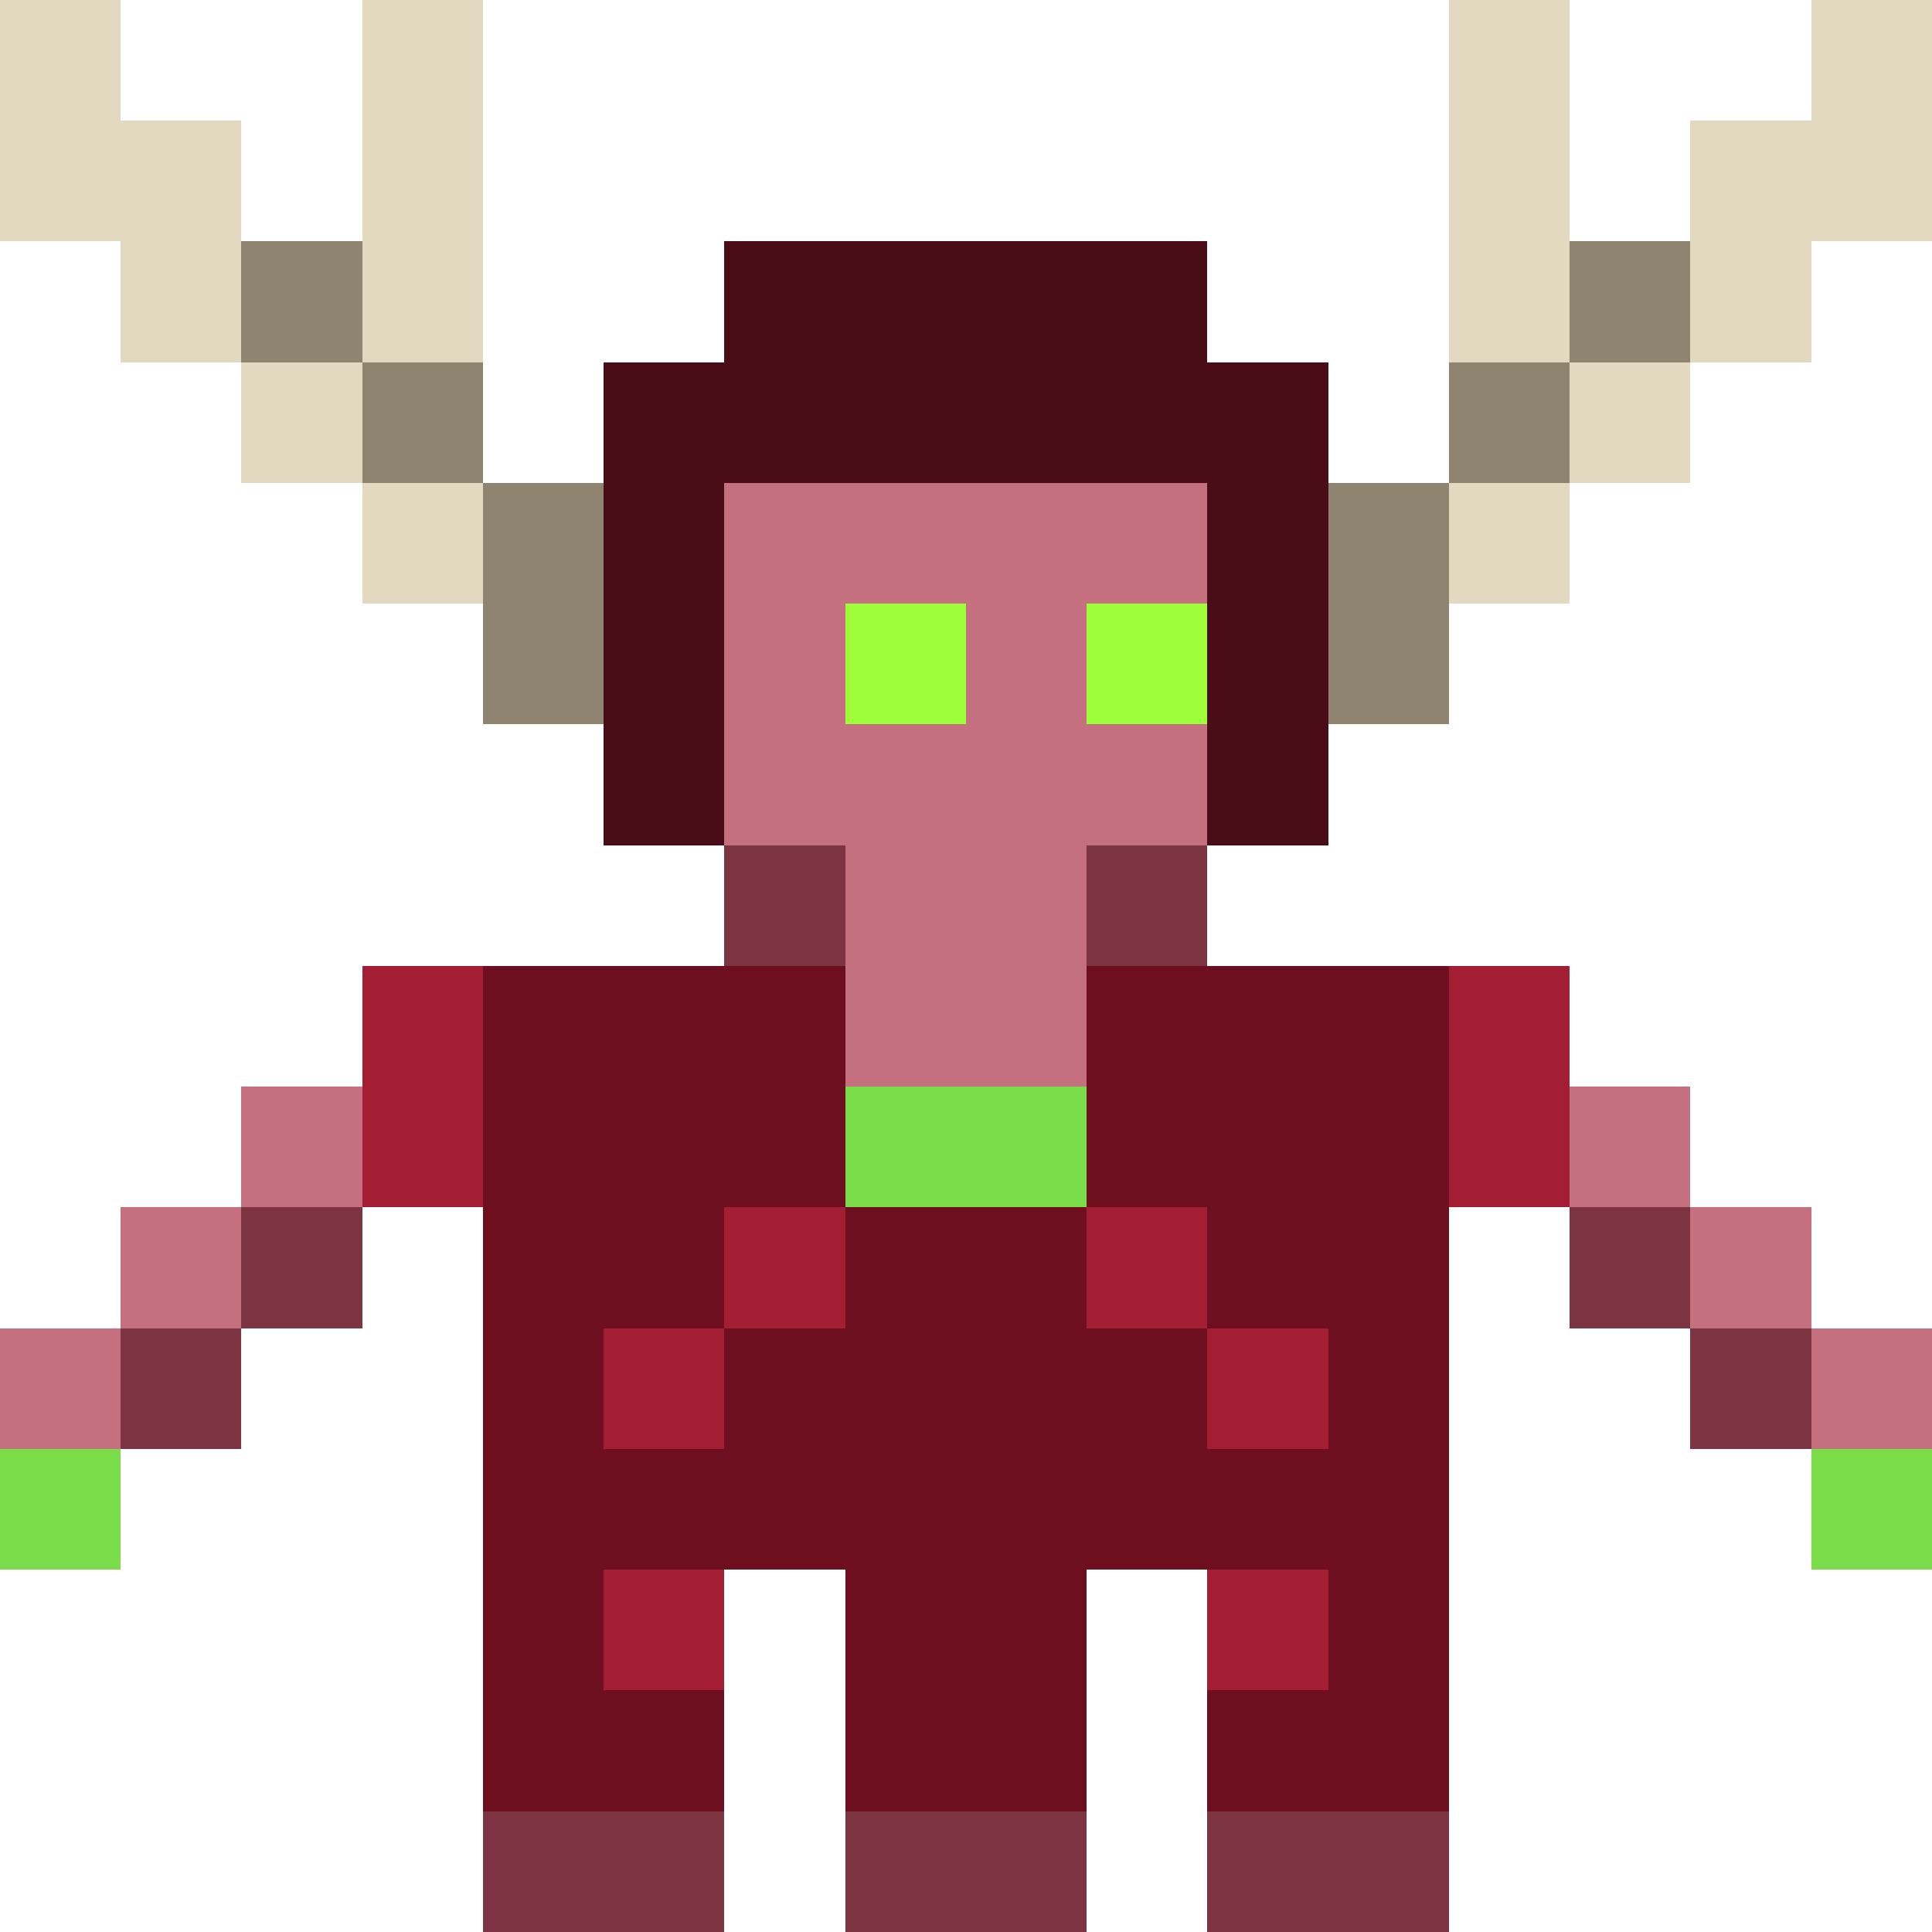
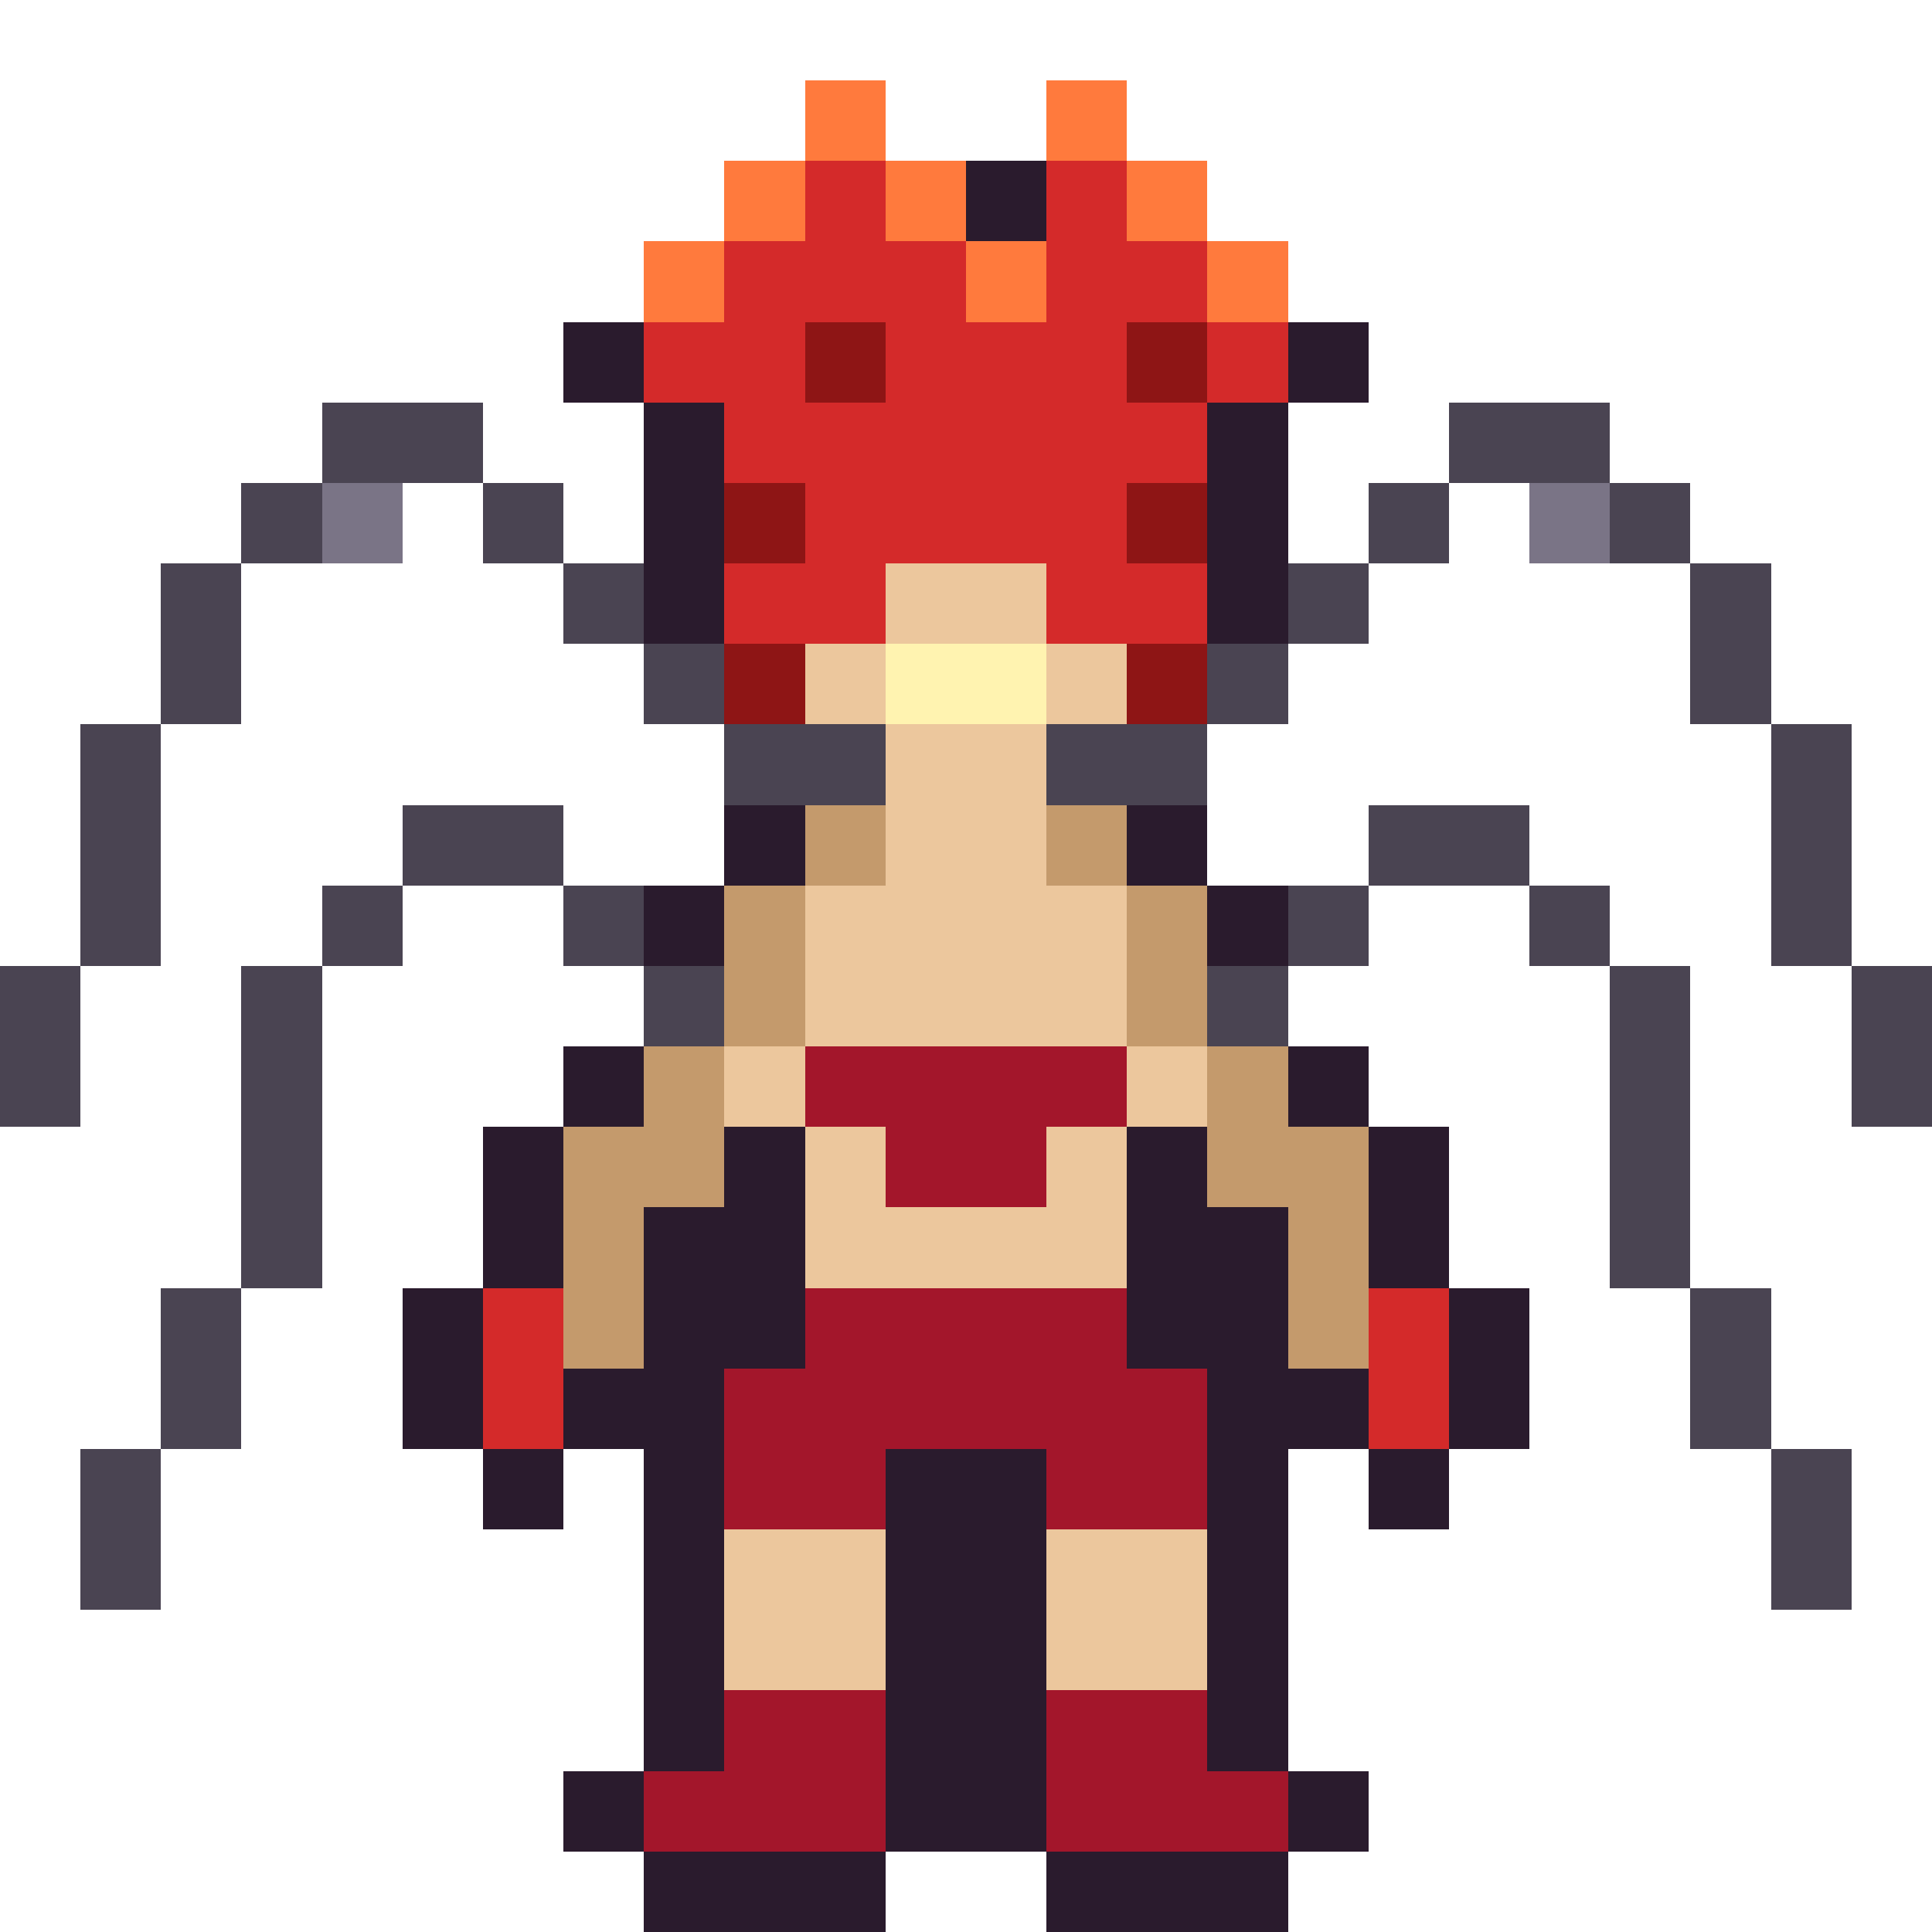
- <svg xmlns="http://www.w3.org/2000/svg" width="32" height="32" viewBox="0 0 32 32" shape-rendering="crispEdges">
-   <rect x="0" y="0" width="2" height="2" fill="#e3d9c0" />
-   <rect x="6" y="0" width="2" height="2" fill="#e3d9c0" />
-   <rect x="24" y="0" width="2" height="2" fill="#e3d9c0" />
-   <rect x="30" y="0" width="2" height="2" fill="#e3d9c0" />
-   <rect x="0" y="2" width="2" height="2" fill="#e3d9c0" />
-   <rect x="2" y="2" width="2" height="2" fill="#e3d9c0" />
-   <rect x="6" y="2" width="2" height="2" fill="#e3d9c0" />
-   <rect x="24" y="2" width="2" height="2" fill="#e3d9c0" />
-   <rect x="28" y="2" width="2" height="2" fill="#e3d9c0" />
-   <rect x="30" y="2" width="2" height="2" fill="#e3d9c0" />
-   <rect x="2" y="4" width="2" height="2" fill="#e3d9c0" />
-   <rect x="4" y="4" width="2" height="2" fill="#8f8470" />
-   <rect x="6" y="4" width="2" height="2" fill="#e3d9c0" />
-   <rect x="12" y="4" width="2" height="2" fill="#4a0c16" />
-   <rect x="14" y="4" width="2" height="2" fill="#4a0c16" />
-   <rect x="16" y="4" width="2" height="2" fill="#4a0c16" />
-   <rect x="18" y="4" width="2" height="2" fill="#4a0c16" />
-   <rect x="24" y="4" width="2" height="2" fill="#e3d9c0" />
-   <rect x="26" y="4" width="2" height="2" fill="#8f8470" />
-   <rect x="28" y="4" width="2" height="2" fill="#e3d9c0" />
-   <rect x="4" y="6" width="2" height="2" fill="#e3d9c0" />
-   <rect x="6" y="6" width="2" height="2" fill="#8f8470" />
-   <rect x="10" y="6" width="2" height="2" fill="#4a0c16" />
-   <rect x="12" y="6" width="2" height="2" fill="#4a0c16" />
-   <rect x="14" y="6" width="2" height="2" fill="#4a0c16" />
-   <rect x="16" y="6" width="2" height="2" fill="#4a0c16" />
-   <rect x="18" y="6" width="2" height="2" fill="#4a0c16" />
-   <rect x="20" y="6" width="2" height="2" fill="#4a0c16" />
-   <rect x="24" y="6" width="2" height="2" fill="#8f8470" />
-   <rect x="26" y="6" width="2" height="2" fill="#e3d9c0" />
-   <rect x="6" y="8" width="2" height="2" fill="#e3d9c0" />
-   <rect x="8" y="8" width="2" height="2" fill="#8f8470" />
-   <rect x="10" y="8" width="2" height="2" fill="#4a0c16" />
-   <rect x="12" y="8" width="2" height="2" fill="#c4707f" />
-   <rect x="14" y="8" width="2" height="2" fill="#c4707f" />
-   <rect x="16" y="8" width="2" height="2" fill="#c4707f" />
-   <rect x="18" y="8" width="2" height="2" fill="#c4707f" />
-   <rect x="20" y="8" width="2" height="2" fill="#4a0c16" />
-   <rect x="22" y="8" width="2" height="2" fill="#8f8470" />
-   <rect x="24" y="8" width="2" height="2" fill="#e3d9c0" />
-   <rect x="8" y="10" width="2" height="2" fill="#8f8470" />
-   <rect x="10" y="10" width="2" height="2" fill="#4a0c16" />
-   <rect x="12" y="10" width="2" height="2" fill="#c4707f" />
-   <rect x="14" y="10" width="2" height="2" fill="#9dff3a" />
-   <rect x="16" y="10" width="2" height="2" fill="#c4707f" />
-   <rect x="18" y="10" width="2" height="2" fill="#9dff3a" />
-   <rect x="20" y="10" width="2" height="2" fill="#4a0c16" />
-   <rect x="22" y="10" width="2" height="2" fill="#8f8470" />
-   <rect x="10" y="12" width="2" height="2" fill="#4a0c16" />
-   <rect x="12" y="12" width="2" height="2" fill="#c4707f" />
-   <rect x="14" y="12" width="2" height="2" fill="#c4707f" />
-   <rect x="16" y="12" width="2" height="2" fill="#c4707f" />
-   <rect x="18" y="12" width="2" height="2" fill="#c4707f" />
-   <rect x="20" y="12" width="2" height="2" fill="#4a0c16" />
-   <rect x="12" y="14" width="2" height="2" fill="#7d3442" />
-   <rect x="14" y="14" width="2" height="2" fill="#c4707f" />
-   <rect x="16" y="14" width="2" height="2" fill="#c4707f" />
-   <rect x="18" y="14" width="2" height="2" fill="#7d3442" />
-   <rect x="6" y="16" width="2" height="2" fill="#a31d33" />
-   <rect x="8" y="16" width="2" height="2" fill="#6e0f20" />
-   <rect x="10" y="16" width="2" height="2" fill="#6e0f20" />
-   <rect x="12" y="16" width="2" height="2" fill="#6e0f20" />
-   <rect x="14" y="16" width="2" height="2" fill="#c4707f" />
-   <rect x="16" y="16" width="2" height="2" fill="#c4707f" />
-   <rect x="18" y="16" width="2" height="2" fill="#6e0f20" />
-   <rect x="20" y="16" width="2" height="2" fill="#6e0f20" />
-   <rect x="22" y="16" width="2" height="2" fill="#6e0f20" />
-   <rect x="24" y="16" width="2" height="2" fill="#a31d33" />
-   <rect x="4" y="18" width="2" height="2" fill="#c4707f" />
-   <rect x="6" y="18" width="2" height="2" fill="#a31d33" />
-   <rect x="8" y="18" width="2" height="2" fill="#6e0f20" />
-   <rect x="10" y="18" width="2" height="2" fill="#6e0f20" />
-   <rect x="12" y="18" width="2" height="2" fill="#6e0f20" />
-   <rect x="14" y="18" width="2" height="2" fill="#7bdc4a" />
-   <rect x="16" y="18" width="2" height="2" fill="#7bdc4a" />
-   <rect x="18" y="18" width="2" height="2" fill="#6e0f20" />
-   <rect x="20" y="18" width="2" height="2" fill="#6e0f20" />
-   <rect x="22" y="18" width="2" height="2" fill="#6e0f20" />
-   <rect x="24" y="18" width="2" height="2" fill="#a31d33" />
-   <rect x="26" y="18" width="2" height="2" fill="#c4707f" />
-   <rect x="2" y="20" width="2" height="2" fill="#c4707f" />
-   <rect x="4" y="20" width="2" height="2" fill="#7d3442" />
-   <rect x="8" y="20" width="2" height="2" fill="#6e0f20" />
-   <rect x="10" y="20" width="2" height="2" fill="#6e0f20" />
-   <rect x="12" y="20" width="2" height="2" fill="#a31d33" />
-   <rect x="14" y="20" width="2" height="2" fill="#6e0f20" />
-   <rect x="16" y="20" width="2" height="2" fill="#6e0f20" />
-   <rect x="18" y="20" width="2" height="2" fill="#a31d33" />
-   <rect x="20" y="20" width="2" height="2" fill="#6e0f20" />
-   <rect x="22" y="20" width="2" height="2" fill="#6e0f20" />
-   <rect x="26" y="20" width="2" height="2" fill="#7d3442" />
-   <rect x="28" y="20" width="2" height="2" fill="#c4707f" />
-   <rect x="0" y="22" width="2" height="2" fill="#c4707f" />
-   <rect x="2" y="22" width="2" height="2" fill="#7d3442" />
-   <rect x="8" y="22" width="2" height="2" fill="#6e0f20" />
-   <rect x="10" y="22" width="2" height="2" fill="#a31d33" />
-   <rect x="12" y="22" width="2" height="2" fill="#6e0f20" />
-   <rect x="14" y="22" width="2" height="2" fill="#6e0f20" />
-   <rect x="16" y="22" width="2" height="2" fill="#6e0f20" />
-   <rect x="18" y="22" width="2" height="2" fill="#6e0f20" />
-   <rect x="20" y="22" width="2" height="2" fill="#a31d33" />
-   <rect x="22" y="22" width="2" height="2" fill="#6e0f20" />
-   <rect x="28" y="22" width="2" height="2" fill="#7d3442" />
-   <rect x="30" y="22" width="2" height="2" fill="#c4707f" />
-   <rect x="0" y="24" width="2" height="2" fill="#7bdc4a" />
-   <rect x="8" y="24" width="2" height="2" fill="#6e0f20" />
-   <rect x="10" y="24" width="2" height="2" fill="#6e0f20" />
-   <rect x="12" y="24" width="2" height="2" fill="#6e0f20" />
-   <rect x="14" y="24" width="2" height="2" fill="#6e0f20" />
-   <rect x="16" y="24" width="2" height="2" fill="#6e0f20" />
-   <rect x="18" y="24" width="2" height="2" fill="#6e0f20" />
-   <rect x="20" y="24" width="2" height="2" fill="#6e0f20" />
-   <rect x="22" y="24" width="2" height="2" fill="#6e0f20" />
-   <rect x="30" y="24" width="2" height="2" fill="#7bdc4a" />
-   <rect x="8" y="26" width="2" height="2" fill="#6e0f20" />
-   <rect x="10" y="26" width="2" height="2" fill="#a31d33" />
-   <rect x="14" y="26" width="2" height="2" fill="#6e0f20" />
-   <rect x="16" y="26" width="2" height="2" fill="#6e0f20" />
-   <rect x="20" y="26" width="2" height="2" fill="#a31d33" />
-   <rect x="22" y="26" width="2" height="2" fill="#6e0f20" />
-   <rect x="8" y="28" width="2" height="2" fill="#6e0f20" />
-   <rect x="10" y="28" width="2" height="2" fill="#6e0f20" />
-   <rect x="14" y="28" width="2" height="2" fill="#6e0f20" />
-   <rect x="16" y="28" width="2" height="2" fill="#6e0f20" />
-   <rect x="20" y="28" width="2" height="2" fill="#6e0f20" />
-   <rect x="22" y="28" width="2" height="2" fill="#6e0f20" />
-   <rect x="8" y="30" width="2" height="2" fill="#7d3442" />
-   <rect x="10" y="30" width="2" height="2" fill="#7d3442" />
-   <rect x="14" y="30" width="2" height="2" fill="#7d3442" />
-   <rect x="16" y="30" width="2" height="2" fill="#7d3442" />
-   <rect x="20" y="30" width="2" height="2" fill="#7d3442" />
-   <rect x="22" y="30" width="2" height="2" fill="#7d3442" />
+ <svg xmlns="http://www.w3.org/2000/svg" width="96" height="96" viewBox="0 0 24 24" shape-rendering="crispEdges">
+   <rect x="10" y="1" width="1" height="1" fill="#ff7a3d" />
+   <rect x="13" y="1" width="1" height="1" fill="#ff7a3d" />
+   <rect x="9" y="2" width="1" height="1" fill="#ff7a3d" />
+   <rect x="10" y="2" width="1" height="1" fill="#d42a2a" />
+   <rect x="11" y="2" width="1" height="1" fill="#ff7a3d" />
+   <rect x="12" y="2" width="1" height="1" fill="#2a1b2d" />
+   <rect x="13" y="2" width="1" height="1" fill="#d42a2a" />
+   <rect x="14" y="2" width="1" height="1" fill="#ff7a3d" />
+   <rect x="8" y="3" width="1" height="1" fill="#ff7a3d" />
+   <rect x="9" y="3" width="3" height="1" fill="#d42a2a" />
+   <rect x="12" y="3" width="1" height="1" fill="#ff7a3d" />
+   <rect x="13" y="3" width="2" height="1" fill="#d42a2a" />
+   <rect x="15" y="3" width="1" height="1" fill="#ff7a3d" />
+   <rect x="7" y="4" width="1" height="1" fill="#2a1b2d" />
+   <rect x="8" y="4" width="2" height="1" fill="#d42a2a" />
+   <rect x="10" y="4" width="1" height="1" fill="#8e1515" />
+   <rect x="11" y="4" width="3" height="1" fill="#d42a2a" />
+   <rect x="14" y="4" width="1" height="1" fill="#8e1515" />
+   <rect x="15" y="4" width="1" height="1" fill="#d42a2a" />
+   <rect x="16" y="4" width="1" height="1" fill="#2a1b2d" />
+   <rect x="4" y="5" width="2" height="1" fill="#4a4452" />
+   <rect x="8" y="5" width="1" height="1" fill="#2a1b2d" />
+   <rect x="9" y="5" width="6" height="1" fill="#d42a2a" />
+   <rect x="15" y="5" width="1" height="1" fill="#2a1b2d" />
+   <rect x="18" y="5" width="2" height="1" fill="#4a4452" />
+   <rect x="3" y="6" width="1" height="1" fill="#4a4452" />
+   <rect x="4" y="6" width="1" height="1" fill="#7a7486" />
+   <rect x="6" y="6" width="1" height="1" fill="#4a4452" />
+   <rect x="8" y="6" width="1" height="1" fill="#2a1b2d" />
+   <rect x="9" y="6" width="1" height="1" fill="#8e1515" />
+   <rect x="10" y="6" width="4" height="1" fill="#d42a2a" />
+   <rect x="14" y="6" width="1" height="1" fill="#8e1515" />
+   <rect x="15" y="6" width="1" height="1" fill="#2a1b2d" />
+   <rect x="17" y="6" width="1" height="1" fill="#4a4452" />
+   <rect x="19" y="6" width="1" height="1" fill="#7a7486" />
+   <rect x="20" y="6" width="1" height="1" fill="#4a4452" />
+   <rect x="2" y="7" width="1" height="1" fill="#4a4452" />
+   <rect x="7" y="7" width="1" height="1" fill="#4a4452" />
+   <rect x="8" y="7" width="1" height="1" fill="#2a1b2d" />
+   <rect x="9" y="7" width="2" height="1" fill="#d42a2a" />
+   <rect x="11" y="7" width="2" height="1" fill="#ecc79d" />
+   <rect x="13" y="7" width="2" height="1" fill="#d42a2a" />
+   <rect x="15" y="7" width="1" height="1" fill="#2a1b2d" />
+   <rect x="16" y="7" width="1" height="1" fill="#4a4452" />
+   <rect x="21" y="7" width="1" height="1" fill="#4a4452" />
+   <rect x="2" y="8" width="1" height="1" fill="#4a4452" />
+   <rect x="8" y="8" width="1" height="1" fill="#4a4452" />
+   <rect x="9" y="8" width="1" height="1" fill="#8e1515" />
+   <rect x="10" y="8" width="1" height="1" fill="#ecc79d" />
+   <rect x="11" y="8" width="2" height="1" fill="#fff3b0" />
+   <rect x="13" y="8" width="1" height="1" fill="#ecc79d" />
+   <rect x="14" y="8" width="1" height="1" fill="#8e1515" />
+   <rect x="15" y="8" width="1" height="1" fill="#4a4452" />
+   <rect x="21" y="8" width="1" height="1" fill="#4a4452" />
+   <rect x="1" y="9" width="1" height="1" fill="#4a4452" />
+   <rect x="9" y="9" width="2" height="1" fill="#4a4452" />
+   <rect x="11" y="9" width="2" height="1" fill="#ecc79d" />
+   <rect x="13" y="9" width="2" height="1" fill="#4a4452" />
+   <rect x="22" y="9" width="1" height="1" fill="#4a4452" />
+   <rect x="1" y="10" width="1" height="1" fill="#4a4452" />
+   <rect x="5" y="10" width="2" height="1" fill="#4a4452" />
+   <rect x="9" y="10" width="1" height="1" fill="#2a1b2d" />
+   <rect x="10" y="10" width="1" height="1" fill="#c49a6c" />
+   <rect x="11" y="10" width="2" height="1" fill="#ecc79d" />
+   <rect x="13" y="10" width="1" height="1" fill="#c49a6c" />
+   <rect x="14" y="10" width="1" height="1" fill="#2a1b2d" />
+   <rect x="17" y="10" width="2" height="1" fill="#4a4452" />
+   <rect x="22" y="10" width="1" height="1" fill="#4a4452" />
+   <rect x="1" y="11" width="1" height="1" fill="#4a4452" />
+   <rect x="4" y="11" width="1" height="1" fill="#4a4452" />
+   <rect x="7" y="11" width="1" height="1" fill="#4a4452" />
+   <rect x="8" y="11" width="1" height="1" fill="#2a1b2d" />
+   <rect x="9" y="11" width="1" height="1" fill="#c49a6c" />
+   <rect x="10" y="11" width="4" height="1" fill="#ecc79d" />
+   <rect x="14" y="11" width="1" height="1" fill="#c49a6c" />
+   <rect x="15" y="11" width="1" height="1" fill="#2a1b2d" />
+   <rect x="16" y="11" width="1" height="1" fill="#4a4452" />
+   <rect x="19" y="11" width="1" height="1" fill="#4a4452" />
+   <rect x="22" y="11" width="1" height="1" fill="#4a4452" />
+   <rect x="0" y="12" width="1" height="1" fill="#4a4452" />
+   <rect x="3" y="12" width="1" height="1" fill="#4a4452" />
+   <rect x="8" y="12" width="1" height="1" fill="#4a4452" />
+   <rect x="9" y="12" width="1" height="1" fill="#c49a6c" />
+   <rect x="10" y="12" width="4" height="1" fill="#ecc79d" />
+   <rect x="14" y="12" width="1" height="1" fill="#c49a6c" />
+   <rect x="15" y="12" width="1" height="1" fill="#4a4452" />
+   <rect x="20" y="12" width="1" height="1" fill="#4a4452" />
+   <rect x="23" y="12" width="1" height="1" fill="#4a4452" />
+   <rect x="0" y="13" width="1" height="1" fill="#4a4452" />
+   <rect x="3" y="13" width="1" height="1" fill="#4a4452" />
+   <rect x="7" y="13" width="1" height="1" fill="#2a1b2d" />
+   <rect x="8" y="13" width="1" height="1" fill="#c49a6c" />
+   <rect x="9" y="13" width="1" height="1" fill="#ecc79d" />
+   <rect x="10" y="13" width="4" height="1" fill="#a3162b" />
+   <rect x="14" y="13" width="1" height="1" fill="#ecc79d" />
+   <rect x="15" y="13" width="1" height="1" fill="#c49a6c" />
+   <rect x="16" y="13" width="1" height="1" fill="#2a1b2d" />
+   <rect x="20" y="13" width="1" height="1" fill="#4a4452" />
+   <rect x="23" y="13" width="1" height="1" fill="#4a4452" />
+   <rect x="3" y="14" width="1" height="1" fill="#4a4452" />
+   <rect x="6" y="14" width="1" height="1" fill="#2a1b2d" />
+   <rect x="7" y="14" width="2" height="1" fill="#c49a6c" />
+   <rect x="9" y="14" width="1" height="1" fill="#2a1b2d" />
+   <rect x="10" y="14" width="1" height="1" fill="#ecc79d" />
+   <rect x="11" y="14" width="2" height="1" fill="#a3162b" />
+   <rect x="13" y="14" width="1" height="1" fill="#ecc79d" />
+   <rect x="14" y="14" width="1" height="1" fill="#2a1b2d" />
+   <rect x="15" y="14" width="2" height="1" fill="#c49a6c" />
+   <rect x="17" y="14" width="1" height="1" fill="#2a1b2d" />
+   <rect x="20" y="14" width="1" height="1" fill="#4a4452" />
+   <rect x="3" y="15" width="1" height="1" fill="#4a4452" />
+   <rect x="6" y="15" width="1" height="1" fill="#2a1b2d" />
+   <rect x="7" y="15" width="1" height="1" fill="#c49a6c" />
+   <rect x="8" y="15" width="2" height="1" fill="#2a1b2d" />
+   <rect x="10" y="15" width="4" height="1" fill="#ecc79d" />
+   <rect x="14" y="15" width="2" height="1" fill="#2a1b2d" />
+   <rect x="16" y="15" width="1" height="1" fill="#c49a6c" />
+   <rect x="17" y="15" width="1" height="1" fill="#2a1b2d" />
+   <rect x="20" y="15" width="1" height="1" fill="#4a4452" />
+   <rect x="2" y="16" width="1" height="1" fill="#4a4452" />
+   <rect x="5" y="16" width="1" height="1" fill="#2a1b2d" />
+   <rect x="6" y="16" width="1" height="1" fill="#d42a2a" />
+   <rect x="7" y="16" width="1" height="1" fill="#c49a6c" />
+   <rect x="8" y="16" width="2" height="1" fill="#2a1b2d" />
+   <rect x="10" y="16" width="4" height="1" fill="#a3162b" />
+   <rect x="14" y="16" width="2" height="1" fill="#2a1b2d" />
+   <rect x="16" y="16" width="1" height="1" fill="#c49a6c" />
+   <rect x="17" y="16" width="1" height="1" fill="#d42a2a" />
+   <rect x="18" y="16" width="1" height="1" fill="#2a1b2d" />
+   <rect x="21" y="16" width="1" height="1" fill="#4a4452" />
+   <rect x="2" y="17" width="1" height="1" fill="#4a4452" />
+   <rect x="5" y="17" width="1" height="1" fill="#2a1b2d" />
+   <rect x="6" y="17" width="1" height="1" fill="#d42a2a" />
+   <rect x="7" y="17" width="2" height="1" fill="#2a1b2d" />
+   <rect x="9" y="17" width="6" height="1" fill="#a3162b" />
+   <rect x="15" y="17" width="2" height="1" fill="#2a1b2d" />
+   <rect x="17" y="17" width="1" height="1" fill="#d42a2a" />
+   <rect x="18" y="17" width="1" height="1" fill="#2a1b2d" />
+   <rect x="21" y="17" width="1" height="1" fill="#4a4452" />
+   <rect x="1" y="18" width="1" height="1" fill="#4a4452" />
+   <rect x="6" y="18" width="1" height="1" fill="#2a1b2d" />
+   <rect x="8" y="18" width="1" height="1" fill="#2a1b2d" />
+   <rect x="9" y="18" width="2" height="1" fill="#a3162b" />
+   <rect x="11" y="18" width="2" height="1" fill="#2a1b2d" />
+   <rect x="13" y="18" width="2" height="1" fill="#a3162b" />
+   <rect x="15" y="18" width="1" height="1" fill="#2a1b2d" />
+   <rect x="17" y="18" width="1" height="1" fill="#2a1b2d" />
+   <rect x="22" y="18" width="1" height="1" fill="#4a4452" />
+   <rect x="1" y="19" width="1" height="1" fill="#4a4452" />
+   <rect x="8" y="19" width="1" height="1" fill="#2a1b2d" />
+   <rect x="9" y="19" width="2" height="1" fill="#ecc79d" />
+   <rect x="11" y="19" width="2" height="1" fill="#2a1b2d" />
+   <rect x="13" y="19" width="2" height="1" fill="#ecc79d" />
+   <rect x="15" y="19" width="1" height="1" fill="#2a1b2d" />
+   <rect x="22" y="19" width="1" height="1" fill="#4a4452" />
+   <rect x="8" y="20" width="1" height="1" fill="#2a1b2d" />
+   <rect x="9" y="20" width="2" height="1" fill="#ecc79d" />
+   <rect x="11" y="20" width="2" height="1" fill="#2a1b2d" />
+   <rect x="13" y="20" width="2" height="1" fill="#ecc79d" />
+   <rect x="15" y="20" width="1" height="1" fill="#2a1b2d" />
+   <rect x="8" y="21" width="1" height="1" fill="#2a1b2d" />
+   <rect x="9" y="21" width="2" height="1" fill="#a3162b" />
+   <rect x="11" y="21" width="2" height="1" fill="#2a1b2d" />
+   <rect x="13" y="21" width="2" height="1" fill="#a3162b" />
+   <rect x="15" y="21" width="1" height="1" fill="#2a1b2d" />
+   <rect x="7" y="22" width="1" height="1" fill="#2a1b2d" />
+   <rect x="8" y="22" width="3" height="1" fill="#a3162b" />
+   <rect x="11" y="22" width="2" height="1" fill="#2a1b2d" />
+   <rect x="13" y="22" width="3" height="1" fill="#a3162b" />
+   <rect x="16" y="22" width="1" height="1" fill="#2a1b2d" />
+   <rect x="8" y="23" width="3" height="1" fill="#2a1b2d" />
+   <rect x="13" y="23" width="3" height="1" fill="#2a1b2d" />
</svg>
